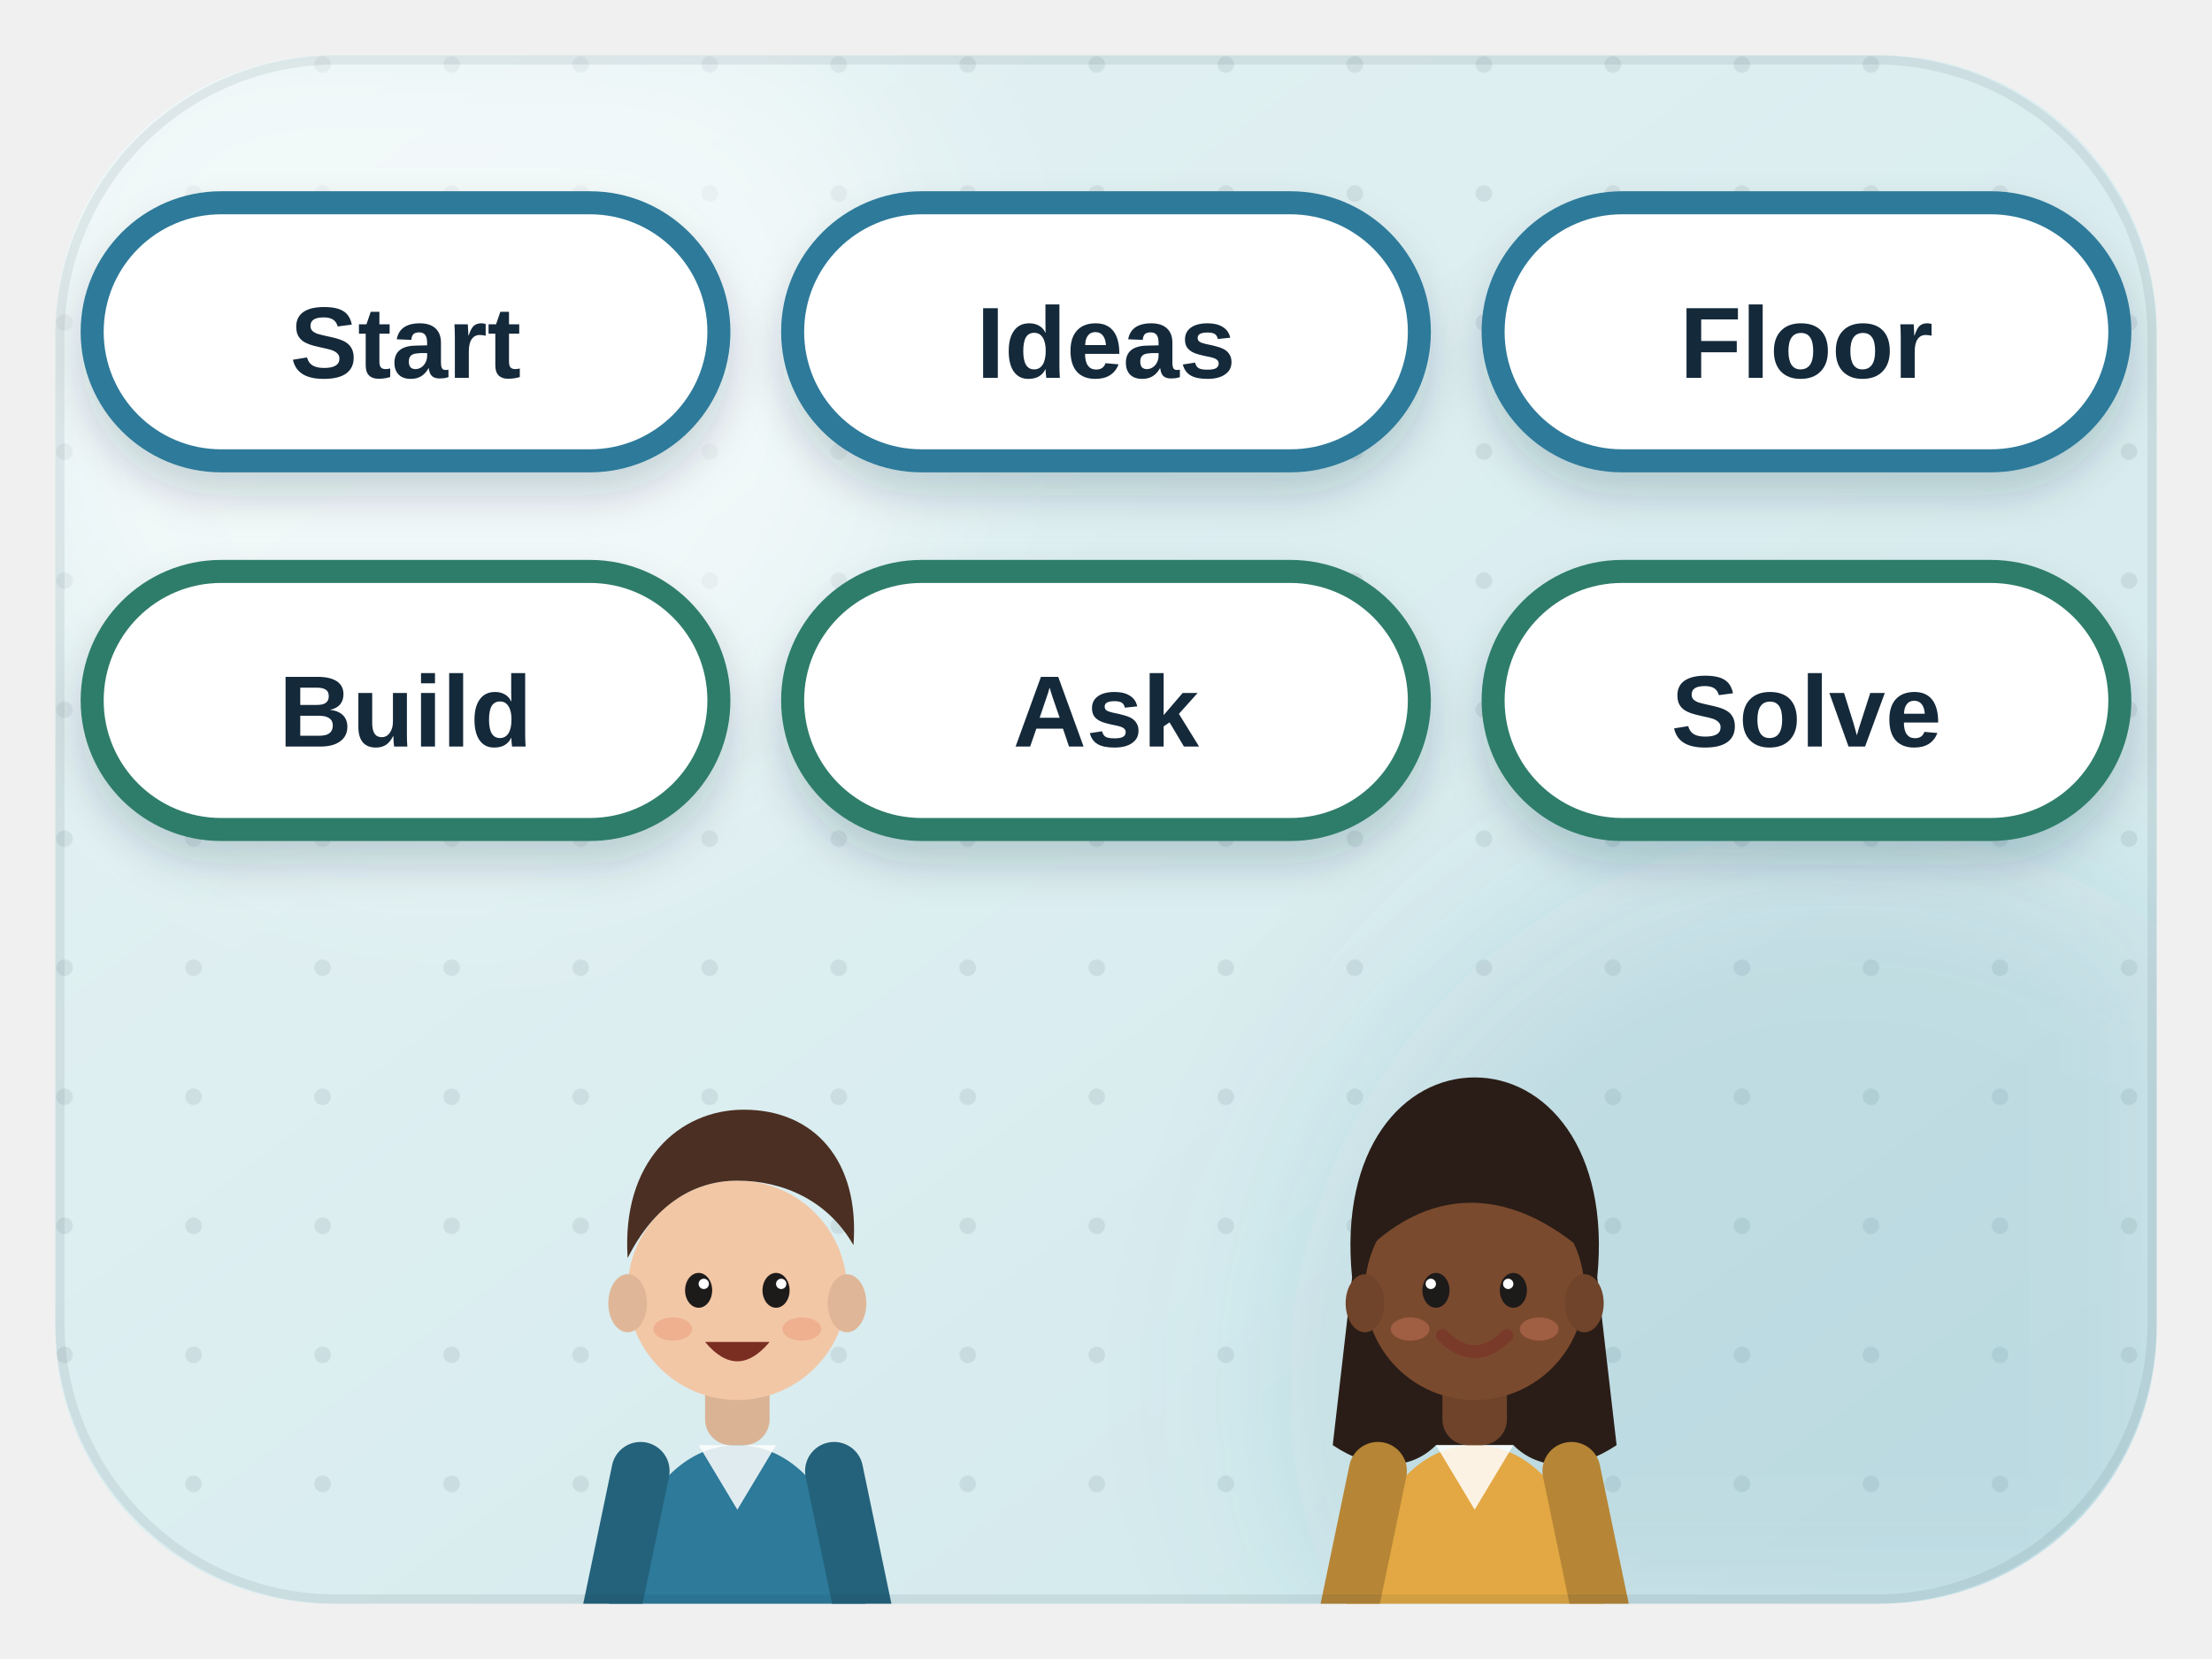
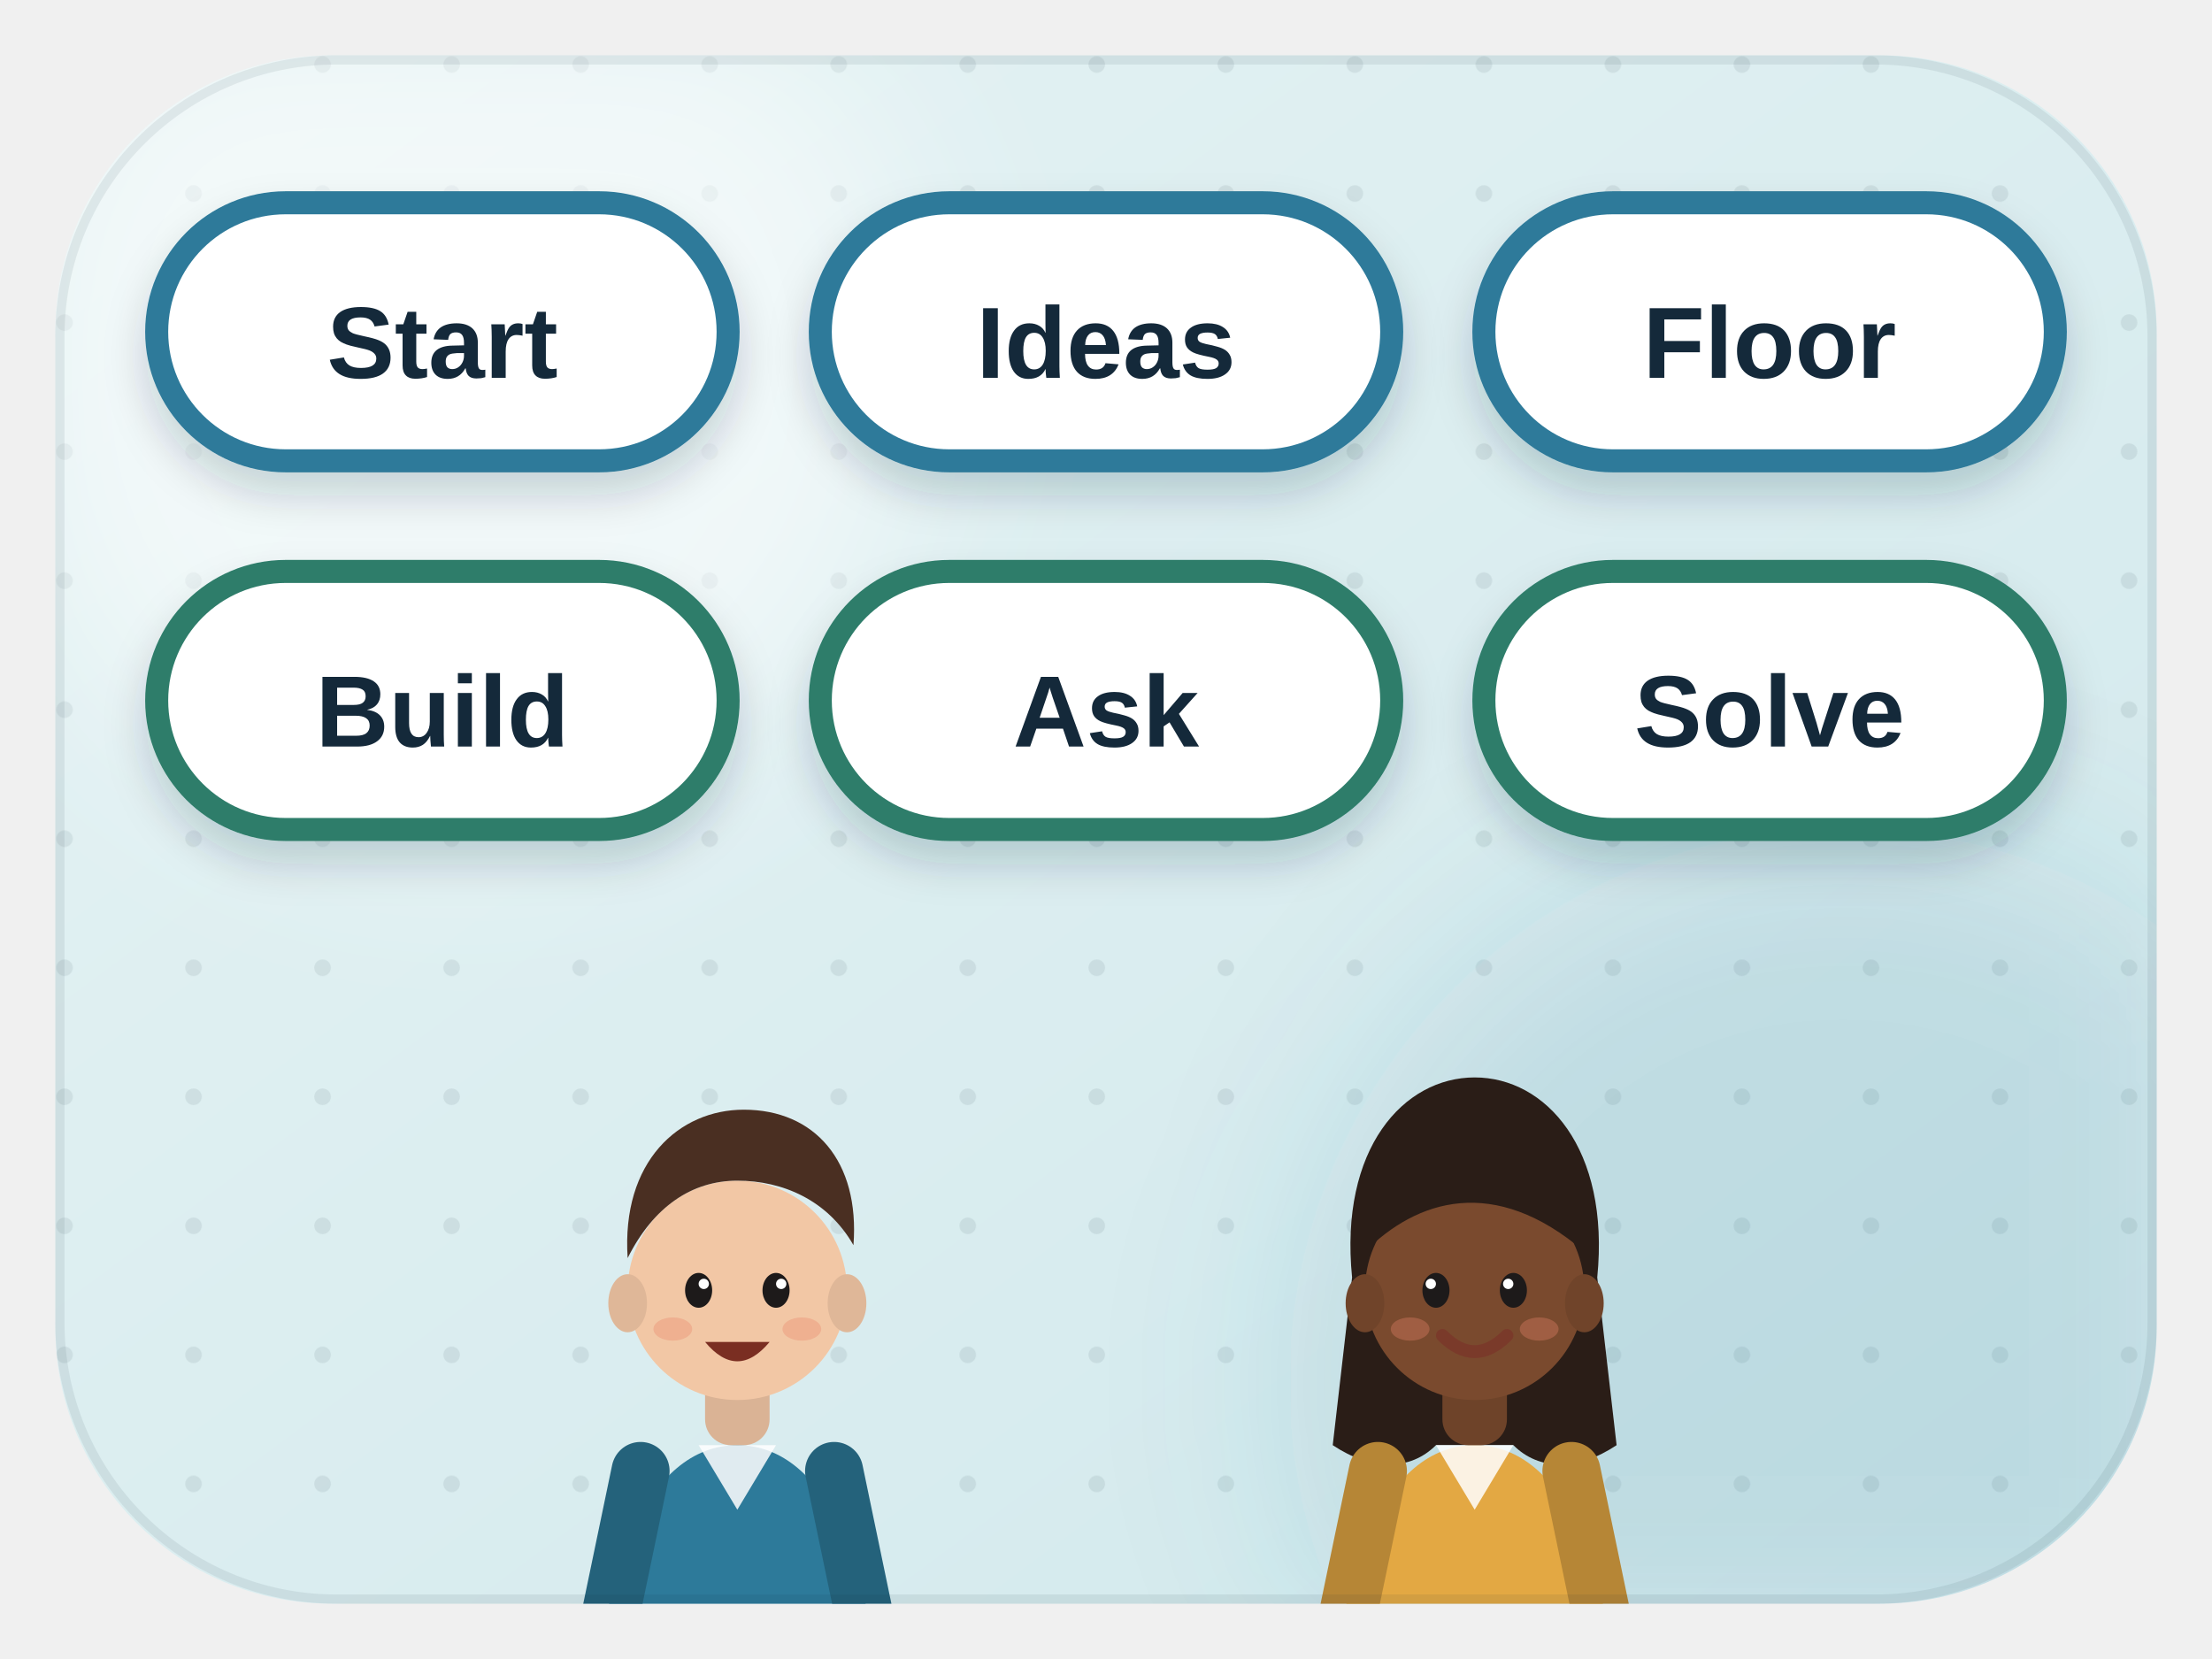
<svg xmlns="http://www.w3.org/2000/svg" viewBox="0 0 240 180" fill="none" role="img" aria-label="Six skill badges and a pair practising phrases">
  <style>
.vc2-fl{animation:vc2-fl 6s ease-in-out infinite}.vc2-f2{animation-delay:-2s}.vc2-f3{animation-delay:-4s}
@keyframes vc2-fl{50%{translate:0 -6px}}
.vc2-tw{animation:vc2-tw 3.2s ease-in-out infinite;transform-box:fill-box;transform-origin:center}.vc2-t2{animation-delay:-1.1s}.vc2-t3{animation-delay:-2.2s}
@keyframes vc2-tw{0%,100%{opacity:.35;scale:.6}50%{opacity:1;scale:1}}
.vc2-bl{animation:vc2-bl 4.6s infinite;transform-box:fill-box;transform-origin:center}.vc2-b2{animation-delay:-1.6s}.vc2-b3{animation-delay:-3.1s}
@keyframes vc2-bl{0%,93%,100%{scale:1 1}96%{scale:1 .1}}
.vc2-pu{animation:vc2-pu 2.8s ease-in-out infinite;transform-box:fill-box;transform-origin:center}
@keyframes vc2-pu{0%,100%{scale:1}50%{scale:1.08}}
.vc2-dr{stroke-dasharray:6 9;animation:vc2-dr 1.6s linear infinite}
@keyframes vc2-dr{to{stroke-dashoffset:-30}}
.vc2-sp{animation:vc2-sp 30s linear infinite;transform-box:fill-box;transform-origin:center}
@keyframes vc2-sp{to{rotate:360deg}}
.vc2-sw{animation:vc2-sw 5s ease-in-out infinite;transform-box:fill-box;transform-origin:50% 100%}
@keyframes vc2-sw{50%{rotate:3deg}}
.vc2-wv{animation:vc2-wv 3s ease-out infinite;transform-box:fill-box;transform-origin:center}.vc2-w2{animation-delay:-1s}
@keyframes vc2-wv{0%{opacity:0;scale:.7}30%{opacity:.9}100%{opacity:0;scale:1.3}}
.vc2-ty{animation:vc2-ty 1.4s steps(1) infinite}.vc2-y2{animation-delay:-.45s}.vc2-y3{animation-delay:-.9s}
@keyframes vc2-ty{0%,100%{opacity:1}50%{opacity:.2}}
.vc2-sl{animation:vc2-sl 9s ease-in-out infinite}
@keyframes vc2-sl{50%{translate:14px 0}}

@media (prefers-reduced-motion: reduce){*{animation:none!important}}
</style>
  <defs>
    <linearGradient id="vc2-bg" x1="0" y1="0" x2="1" y2="1">
      <stop offset="0" stop-color="#e6f3f4" />
      <stop offset="1" stop-color="#d0e8ec" />
    </linearGradient>
    <pattern id="vc2-dots" width="14" height="14" patternUnits="userSpaceOnUse">
      <circle cx="7" cy="7" r=".9" fill="#14293a" fill-opacity=".08" />
    </pattern>
    <radialGradient id="vc2-glow" cx=".5" cy=".5" r=".5">
      <stop offset="0" stop-color="#fff" stop-opacity=".85" />
      <stop offset="1" stop-color="#fff" stop-opacity="0" />
    </radialGradient>
    <linearGradient id="vc2-paper" x1="0" y1="0" x2="0" y2="1">
      <stop offset="0" stop-color="#fff" />
      <stop offset="1" stop-color="#f6f1e6" />
    </linearGradient>
    <linearGradient id="vc2-gold" x1="0" y1="0" x2="1" y2="1">
      <stop offset="0" stop-color="#f7d27a" />
      <stop offset=".55" stop-color="#e3a843" />
      <stop offset="1" stop-color="#c4831f" />
    </linearGradient>
    <linearGradient id="vc2-leaf" x1="0" y1="0" x2="1" y2="1">
      <stop offset="0" stop-color="#6fbf8b" />
      <stop offset="1" stop-color="#2f7d6b" />
    </linearGradient>
    <linearGradient id="vc2-sea" x1="0" y1="0" x2="0" y2="1">
      <stop offset="0" stop-color="#7cc7d6" />
      <stop offset="1" stop-color="#2d7a9a" />
    </linearGradient>
    <linearGradient id="vc2-screen" x1="0" y1="0" x2="0" y2="1">
      <stop offset="0" stop-color="#eef3fb" />
      <stop offset="1" stop-color="#dfe8f6" />
    </linearGradient>
    <filter id="vc2-sh" x="-25%" y="-25%" width="150%" height="170%">
      <feDropShadow dx="0" dy="5" stdDeviation="5" flood-color="#14293a" flood-opacity=".16" />
      <feDropShadow dx="0" dy="1" stdDeviation=".8" flood-color="#14293a" flood-opacity=".1" />
    </filter>
    <filter id="vc2-sh2" x="-30%" y="-30%" width="160%" height="170%">
      <feDropShadow dx="0" dy="2.5" stdDeviation="2.2" flood-color="#14293a" flood-opacity=".18" />
    </filter>
    <filter id="vc2-blur" x="-50%" y="-50%" width="200%" height="200%">
      <feGaussianBlur stdDeviation="10" />
    </filter>
  </defs>
  <clipPath id="vc2-clip">
    <rect x="6" y="6" width="228" height="168" rx="30" />
  </clipPath>
  <g clip-path="url(#vc2-clip)">
    <rect x="0" y="0" width="240" height="180" rx="30" fill="url(#vc2-bg)" />
    <rect x="0" y="0" width="240" height="180" rx="30" fill="url(#vc2-dots)" />
    <circle cx="50" cy="40" r="50" fill="#fff" fill-opacity="0.55" filter="url(#vc2-blur)" />
    <circle cx="200" cy="150" r="60" fill="#2d7a9a" fill-opacity="0.14" filter="url(#vc2-blur)" />
-     <g class="vc2-fl vc2-f1" transform="translate(44 36)">
-       <rect x="-34" y="-14" width="68" height="28" rx="14" fill="#fff" stroke="#2d7a9a" stroke-width="2.5" filter="url(#vc2-sh2)" />
+     <g class="vc2-fl vc2-f1" transform="translate(48 36)">
+       <rect x="-31" y="-14" width="62" height="28" rx="14" fill="#fff" stroke="#2d7a9a" stroke-width="2.5" filter="url(#vc2-sh2)" />
      <text y="5" font-family="Manrope, Arial, sans-serif" font-size="11" font-weight="800" fill="#14293a" text-anchor="middle">Start</text>
    </g>
    <g class="vc2-fl vc2-f2" transform="translate(120 36)">
-       <rect x="-34" y="-14" width="68" height="28" rx="14" fill="#fff" stroke="#2d7a9a" stroke-width="2.5" filter="url(#vc2-sh2)" />
+       <rect x="-31" y="-14" width="62" height="28" rx="14" fill="#fff" stroke="#2d7a9a" stroke-width="2.5" filter="url(#vc2-sh2)" />
      <text y="5" font-family="Manrope, Arial, sans-serif" font-size="11" font-weight="800" fill="#14293a" text-anchor="middle">Ideas</text>
    </g>
-     <g class="vc2-fl vc2-f3" transform="translate(196 36)">
-       <rect x="-34" y="-14" width="68" height="28" rx="14" fill="#fff" stroke="#2d7a9a" stroke-width="2.5" filter="url(#vc2-sh2)" />
+     <g class="vc2-fl vc2-f3" transform="translate(192 36)">
+       <rect x="-31" y="-14" width="62" height="28" rx="14" fill="#fff" stroke="#2d7a9a" stroke-width="2.5" filter="url(#vc2-sh2)" />
      <text y="5" font-family="Manrope, Arial, sans-serif" font-size="11" font-weight="800" fill="#14293a" text-anchor="middle">Floor</text>
    </g>
-     <g class="vc2-fl vc2-f1" transform="translate(44 76)">
-       <rect x="-34" y="-14" width="68" height="28" rx="14" fill="#fff" stroke="#2f7d6b" stroke-width="2.5" filter="url(#vc2-sh2)" />
+     <g class="vc2-fl vc2-f1" transform="translate(48 76)">
+       <rect x="-31" y="-14" width="62" height="28" rx="14" fill="#fff" stroke="#2f7d6b" stroke-width="2.5" filter="url(#vc2-sh2)" />
      <text y="5" font-family="Manrope, Arial, sans-serif" font-size="11" font-weight="800" fill="#14293a" text-anchor="middle">Build</text>
    </g>
    <g class="vc2-fl vc2-f2" transform="translate(120 76)">
-       <rect x="-34" y="-14" width="68" height="28" rx="14" fill="#fff" stroke="#2f7d6b" stroke-width="2.5" filter="url(#vc2-sh2)" />
+       <rect x="-31" y="-14" width="62" height="28" rx="14" fill="#fff" stroke="#2f7d6b" stroke-width="2.5" filter="url(#vc2-sh2)" />
      <text y="5" font-family="Manrope, Arial, sans-serif" font-size="11" font-weight="800" fill="#14293a" text-anchor="middle">Ask</text>
    </g>
-     <g class="vc2-fl vc2-f3" transform="translate(196 76)">
-       <rect x="-34" y="-14" width="68" height="28" rx="14" fill="#fff" stroke="#2f7d6b" stroke-width="2.5" filter="url(#vc2-sh2)" />
+     <g class="vc2-fl vc2-f3" transform="translate(192 76)">
+       <rect x="-31" y="-14" width="62" height="28" rx="14" fill="#fff" stroke="#2f7d6b" stroke-width="2.5" filter="url(#vc2-sh2)" />
      <text y="5" font-family="Manrope, Arial, sans-serif" font-size="11" font-weight="800" fill="#14293a" text-anchor="middle">Solve</text>
    </g>
    <g transform="translate(80 140) scale(0.7)">
      <path d="M-22 70c0-26 8-46 22-46s22 20 22 46z" fill="#2d7a9a" />
      <path d="M-6 24h12l-6 10z" fill="#fff" fill-opacity=".85" />
      <path d="M15 28 20 52" stroke="#24627b" stroke-width="9" stroke-linecap="round" />
      <path d="M-15 28-20 52" stroke="#24627b" stroke-width="9" stroke-linecap="round" />
      <rect x="-5" y="12" width="10" height="12" rx="4" fill="#dab395" />
      <circle cx="0" cy="0" r="17" fill="#f2c7a5" />
      <ellipse cx="-17" cy="2" rx="3" ry="4.5" fill="#dfb798" />
      <ellipse cx="17" cy="2" rx="3" ry="4.5" fill="#dfb798" />
      <path d="M-17 -5c-1-15 8-23 18-23 11 0 18 8 17 21-4-7-11-10-18-10-7 0-13 4-17 12z" fill="#4a2f22" />
      <g class="vc2-bl ">
        <ellipse cx="-6" cy="0" rx="2.1" ry="2.7" fill="#1d1a1a" />
        <ellipse cx="6" cy="0" rx="2.1" ry="2.7" fill="#1d1a1a" />
      </g>
      <circle cx="-5.2" cy="-1" r=".8" fill="#fff" />
      <circle cx="6.8" cy="-1" r=".8" fill="#fff" />
      <ellipse cx="-10" cy="6" rx="3" ry="1.8" fill="#e8846b" fill-opacity=".35" />
      <ellipse cx="10" cy="6" rx="3" ry="1.8" fill="#e8846b" fill-opacity=".35" />
      <path d="M-5 8q5 6 10 0z" fill="#7a2e22" />
    </g>
    <g transform="translate(160 140) scale(0.7) scale(-1 1)">
      <path d="M-19 -2c-2-20 8-31 19-31s21 11 19 31l3 26c-6 4-12 4-16 0h-12c-4 4-10 4-16 0z" fill="#2a1d17" />
      <path d="M-22 70c0-26 8-46 22-46s22 20 22 46z" fill="#e3a843" />
      <path d="M-6 24h12l-6 10z" fill="#fff" fill-opacity=".85" />
      <path d="M15 28 20 52" stroke="#b68636" stroke-width="9" stroke-linecap="round" />
      <path d="M-15 28-20 52" stroke="#b68636" stroke-width="9" stroke-linecap="round" />
      <rect x="-5" y="12" width="10" height="12" rx="4" fill="#6e4329" />
      <circle cx="0" cy="0" r="17" fill="#7a4a2e" />
      <ellipse cx="-17" cy="2" rx="3" ry="4.5" fill="#70442a" />
      <ellipse cx="17" cy="2" rx="3" ry="4.5" fill="#70442a" />
      <path d="M-17 -6c1-14 9-22 17-22s16 8 17 22c-8-8-20-12-34 0z" fill="#2a1d17" />
      <g class="vc2-bl vc2-b2">
        <ellipse cx="-6" cy="0" rx="2.1" ry="2.7" fill="#1d1a1a" />
        <ellipse cx="6" cy="0" rx="2.1" ry="2.7" fill="#1d1a1a" />
      </g>
      <circle cx="-5.2" cy="-1" r=".8" fill="#fff" />
      <circle cx="6.8" cy="-1" r=".8" fill="#fff" />
      <ellipse cx="-10" cy="6" rx="3" ry="1.8" fill="#e8846b" fill-opacity=".35" />
      <ellipse cx="10" cy="6" rx="3" ry="1.8" fill="#e8846b" fill-opacity=".35" />
      <path d="M-5 7q5 5 10 0" stroke="#7a3a2a" stroke-width="2" stroke-linecap="round" />
    </g>
  </g>
  <rect x="6.5" y="6.5" width="227" height="167" rx="30" stroke="#14293a" stroke-opacity=".08" />
</svg>
